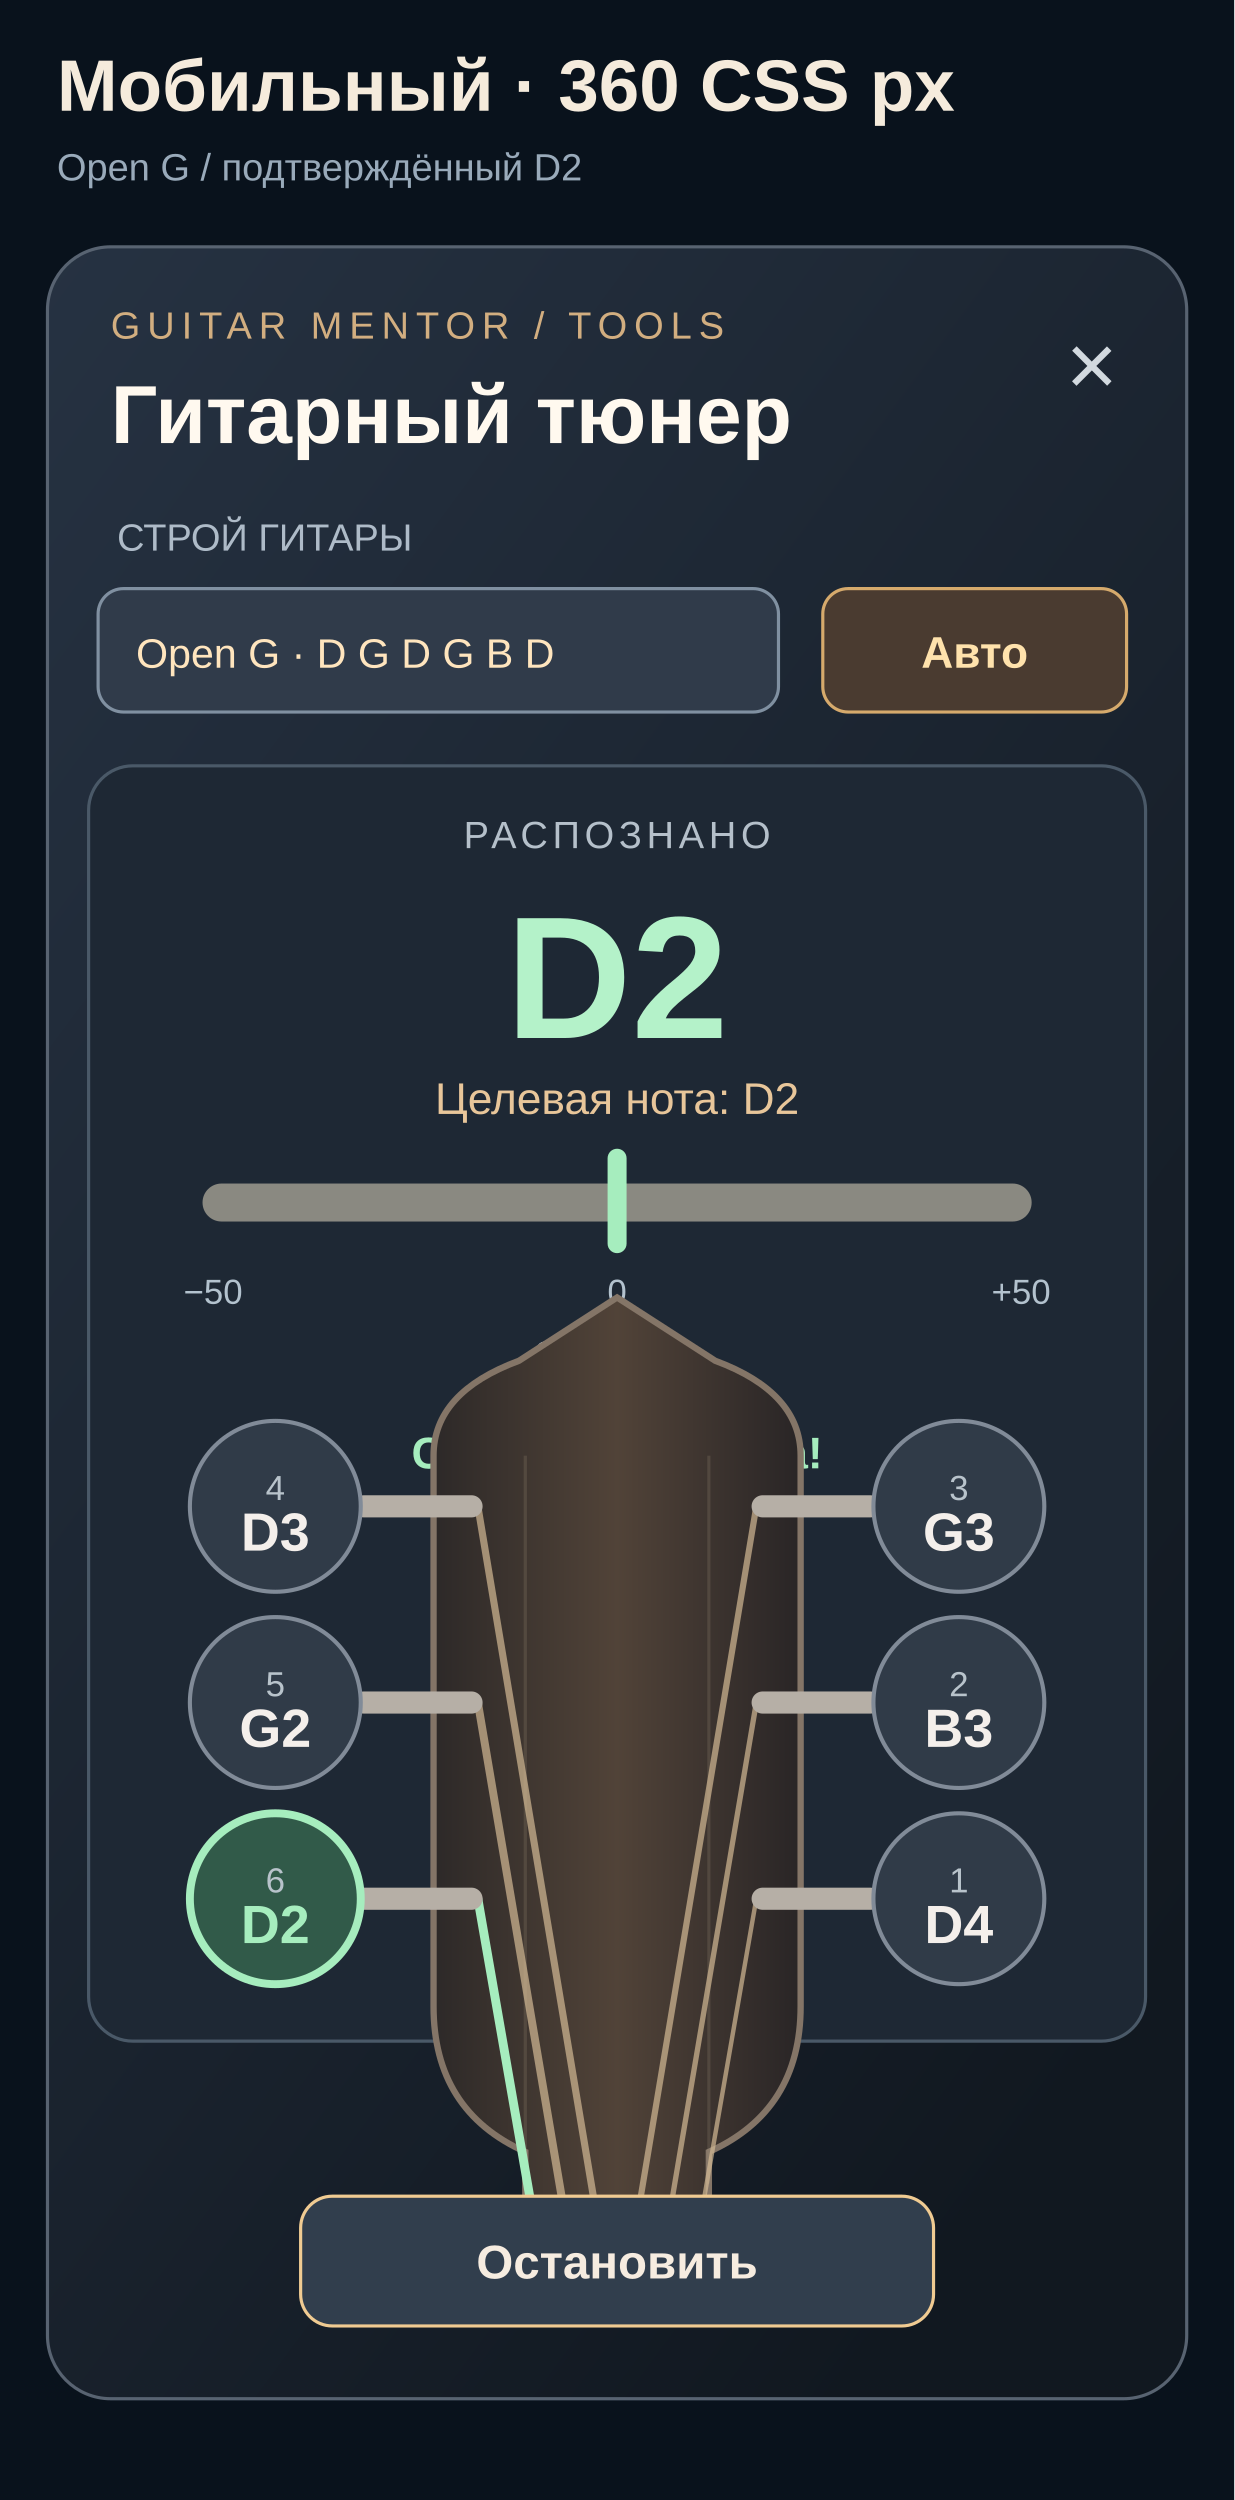
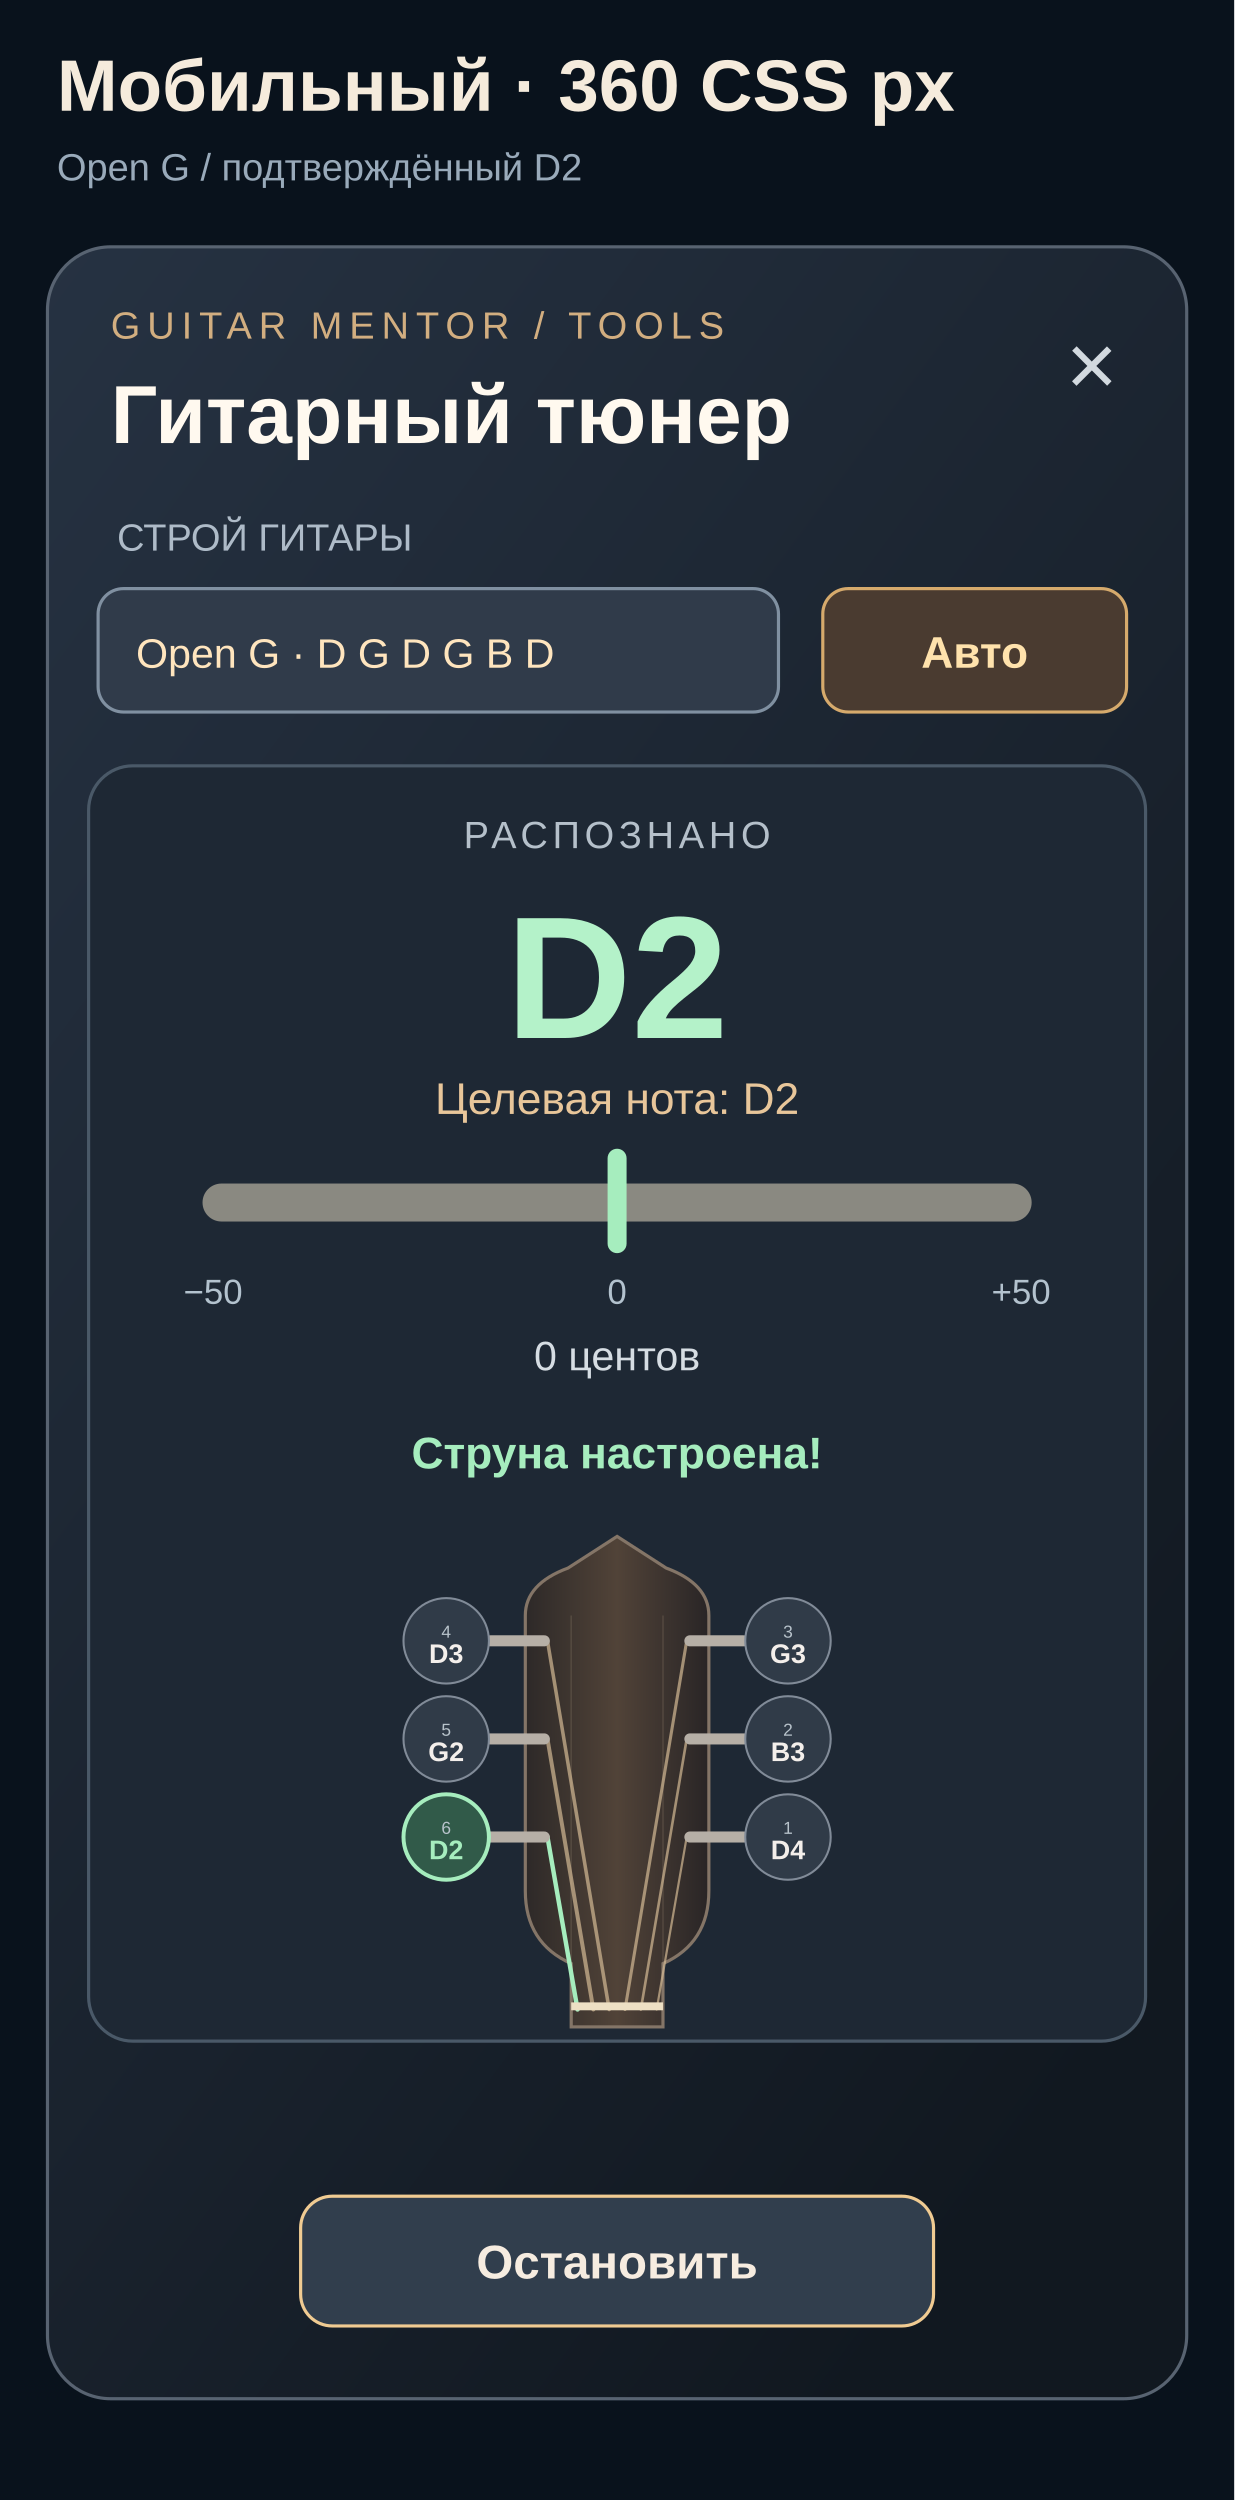
<svg xmlns="http://www.w3.org/2000/svg" width="390" height="790" viewBox="0 0 390 790">
  <defs>
    <linearGradient id="panel" x1="0" y1="0" x2=".7" y2="1">
      <stop stop-color="#263242" />
      <stop offset="1" stop-color="#111820" />
    </linearGradient>
    <linearGradient id="wood" x1="0" y1="0" x2="1" y2="0">
      <stop stop-color="#2d2928" />
      <stop offset=".5" stop-color="#514338" />
      <stop offset="1" stop-color="#292526" />
    </linearGradient>
  </defs>
  <rect width="390" height="790" fill="#09121c" />
  <g font-family="Arial,sans-serif">
    <text x="18" y="35" fill="#f5ebdc" font-size="23" font-weight="bold">Мобильный · 360 CSS px</text>
    <text x="18" y="57" fill="#99aaba" font-size="12">Open G / подтверждённый D2</text>
    <g>
      <rect x="15" y="78" width="360" height="680" rx="20" fill="url(#panel)" stroke="#586371" />
      <text x="35" y="107" font-size="12" fill="#d2ae80" letter-spacing="2.2">GUITAR MENTOR / TOOLS</text>
      <text x="35" y="140" font-size="26" font-weight="750" fill="#fff9ef">Гитарный тюнер</text>
      <text x="345" y="125" text-anchor="middle" fill="#d2d9df" font-size="28">×</text>
      <text x="37" y="174" fill="#aebbc8" font-size="12">СТРОЙ ГИТАРЫ</text>
      <rect x="31" y="186" width="215" height="39" rx="8" fill="#303b4a" stroke="#8090a1" />
      <text x="43" y="211" font-size="13" fill="#ffe5be">Open G · D G D G B D</text>
      <rect x="260" y="186" width="96" height="39" rx="8" fill="#4a3b30" stroke="#d6aa6c" />
      <text x="308" y="211" text-anchor="middle" font-size="14" font-weight="700" fill="#ffe2ac">Авто</text>
      <rect x="28" y="242" width="334" height="403" rx="14" fill="#1e2834" stroke="#4a5968" />
      <text x="195" y="268" text-anchor="middle" font-size="12" fill="#b5c0ca" letter-spacing="1.5">РАСПОЗНАНО</text>
      <text x="195" y="328" text-anchor="middle" font-weight="750" font-size="55" fill="#b4f2c9">D2</text>
      <text x="195" y="352" text-anchor="middle" font-size="14" fill="#e8c69a">Целевая нота: D2</text>
      <rect x="64" y="374" width="262" height="12" rx="6" fill="#8a8981" />
      <line x1="195" y1="368" x2="195" y2="392" stroke="#fce2b9" stroke-width="2" />
      <rect x="192" y="363" rx="3" width="6" height="33" fill="#a6edbe" />
      <text x="58" y="412" fill="#b3c2ce" font-size="11">−50</text>
      <text x="195" y="412" text-anchor="middle" fill="#b3c2ce" font-size="11">0</text>
      <text x="332" y="412" text-anchor="end" fill="#b3c2ce" font-size="11">+50</text>
      <text x="195" y="433" text-anchor="middle" font-size="13" fill="#d6dde3">0 центов</text>
      <text x="195" y="464" text-anchor="middle" font-size="14" font-weight="750" fill="#a6edbe">Струна настроена!</text>
-       <g transform="translate(45,405)">
+       <g transform="translate(120,483) scale(0.5)">
        <path d="M121 315V275Q92 262 92 229V55Q92 35 119 25L150 5L181 25Q208 35 208 55V229Q208 262 179 275V315Z" fill="url(#wood)" stroke="#847567" stroke-width="2" />
        <path d="M121 285 V55 M179 285V55" stroke="#a7957d" opacity=".2" />
        <path d="M125 304 L106 195" stroke="#a6edbe" stroke-width="2.80" stroke-linecap="round" opacity="1" />
        <path d="M135 304 L106 133" stroke="#d3b994" stroke-width="2.52" stroke-linecap="round" opacity="0.7" />
        <path d="M145 304 L106 71" stroke="#d3b994" stroke-width="2.24" stroke-linecap="round" opacity="0.7" />
        <path d="M155 304 L194 71" stroke="#d3b994" stroke-width="1.96" stroke-linecap="round" opacity="0.7" />
        <path d="M165 304 L194 133" stroke="#d3b994" stroke-width="1.68" stroke-linecap="round" opacity="0.7" />
        <path d="M175 304 L194 195" stroke="#d3b994" stroke-width="1.40" stroke-linecap="round" opacity="0.7" />
        <path d="M121 302H179" stroke="#eee0c4" stroke-width="5" />
        <line x1="104" y1="195" x2="70" y2="195" stroke="#b6afa6" stroke-width="7" stroke-linecap="round" />
        <circle cx="42" cy="195" r="27" fill="#315a49" stroke="#a6edbe" stroke-width="2.5" />
        <text x="42" y="193" text-anchor="middle" font-size="11" fill="#b8c3cb">6</text>
        <text x="42" y="209" text-anchor="middle" font-size="17" font-weight="750" fill="#a6edbe">D2</text>
        <line x1="104" y1="133" x2="70" y2="133" stroke="#b6afa6" stroke-width="7" stroke-linecap="round" />
        <circle cx="42" cy="133" r="27" fill="#303b48" stroke="#818b98" stroke-width="1.3" />
        <text x="42" y="131" text-anchor="middle" font-size="11" fill="#b8c3cb">5</text>
        <text x="42" y="147" text-anchor="middle" font-size="17" font-weight="750" fill="#f4efeb">G2</text>
        <line x1="104" y1="71" x2="70" y2="71" stroke="#b6afa6" stroke-width="7" stroke-linecap="round" />
        <circle cx="42" cy="71" r="27" fill="#303b48" stroke="#818b98" stroke-width="1.3" />
        <text x="42" y="69" text-anchor="middle" font-size="11" fill="#b8c3cb">4</text>
        <text x="42" y="85" text-anchor="middle" font-size="17" font-weight="750" fill="#f4efeb">D3</text>
        <line x1="196" y1="71" x2="230" y2="71" stroke="#b6afa6" stroke-width="7" stroke-linecap="round" />
        <circle cx="258" cy="71" r="27" fill="#303b48" stroke="#818b98" stroke-width="1.3" />
        <text x="258" y="69" text-anchor="middle" font-size="11" fill="#b8c3cb">3</text>
        <text x="258" y="85" text-anchor="middle" font-size="17" font-weight="750" fill="#f4efeb">G3</text>
        <line x1="196" y1="133" x2="230" y2="133" stroke="#b6afa6" stroke-width="7" stroke-linecap="round" />
        <circle cx="258" cy="133" r="27" fill="#303b48" stroke="#818b98" stroke-width="1.3" />
        <text x="258" y="131" text-anchor="middle" font-size="11" fill="#b8c3cb">2</text>
        <text x="258" y="147" text-anchor="middle" font-size="17" font-weight="750" fill="#f4efeb">B3</text>
        <line x1="196" y1="195" x2="230" y2="195" stroke="#b6afa6" stroke-width="7" stroke-linecap="round" />
        <circle cx="258" cy="195" r="27" fill="#303b48" stroke="#818b98" stroke-width="1.3" />
        <text x="258" y="193" text-anchor="middle" font-size="11" fill="#b8c3cb">1</text>
        <text x="258" y="209" text-anchor="middle" font-size="17" font-weight="750" fill="#f4efeb">D4</text>
      </g>
      <rect x="95" y="694" width="200" height="41" rx="10" fill="#313e4d" stroke="#f0cb92" />
      <text x="195" y="720" text-anchor="middle" font-size="15" font-weight="700" fill="#f6ece0">Остановить</text>
      <text x="33" y="92" fill="none">Настроено</text>
    </g>
  </g>
</svg>
